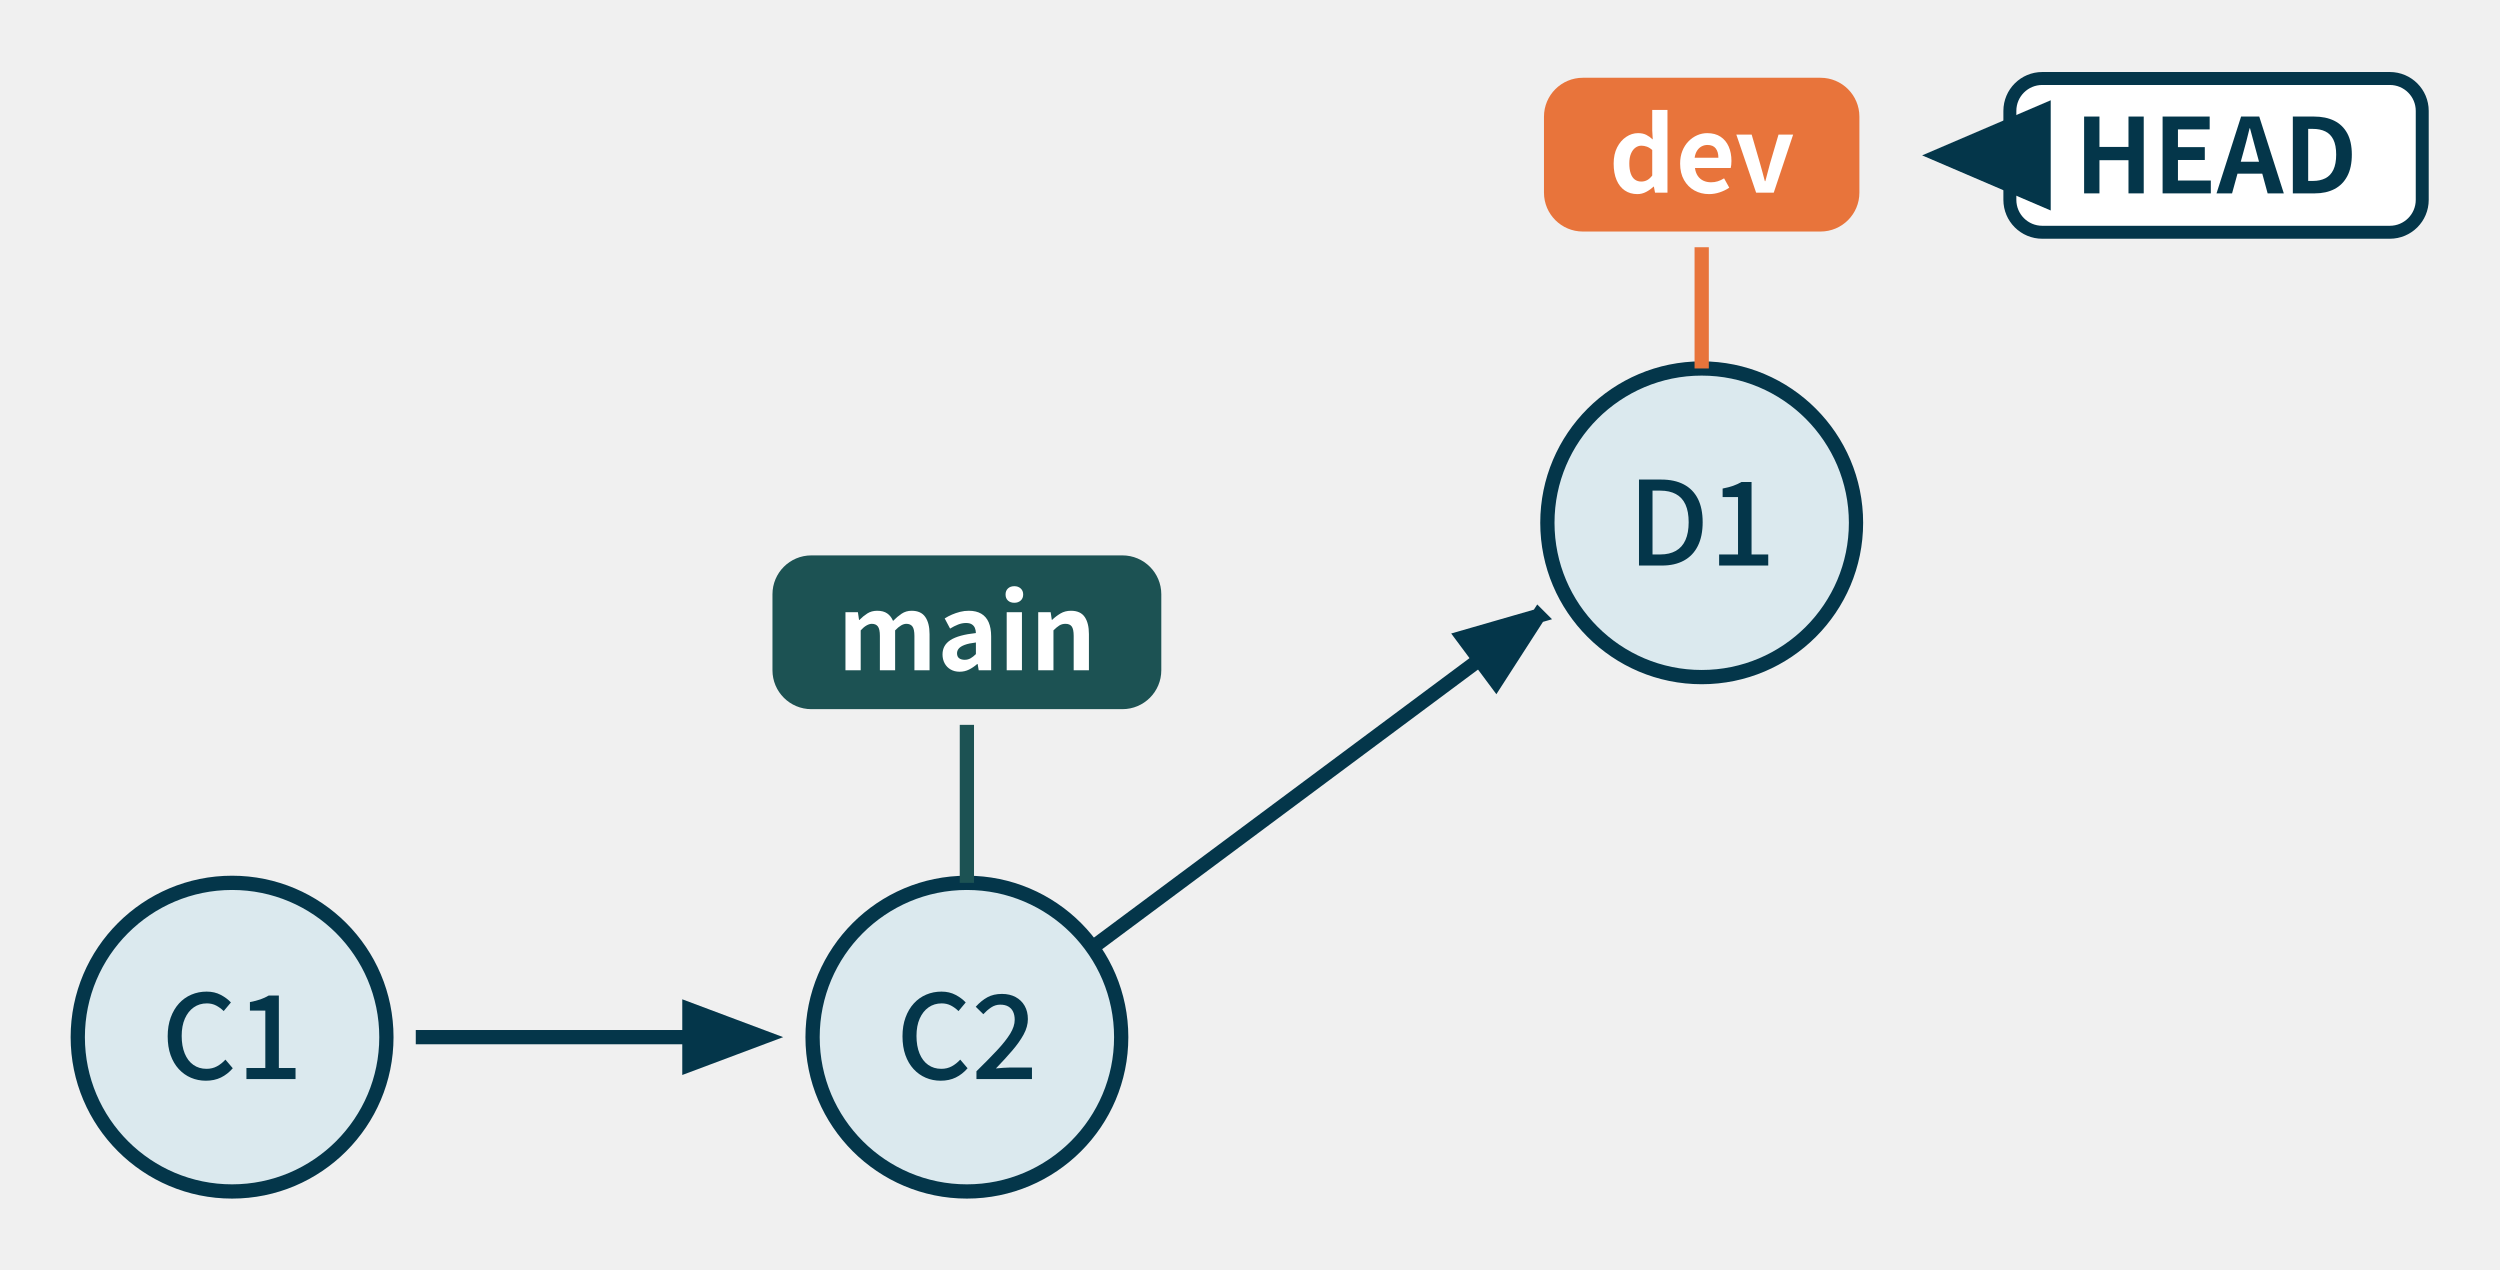
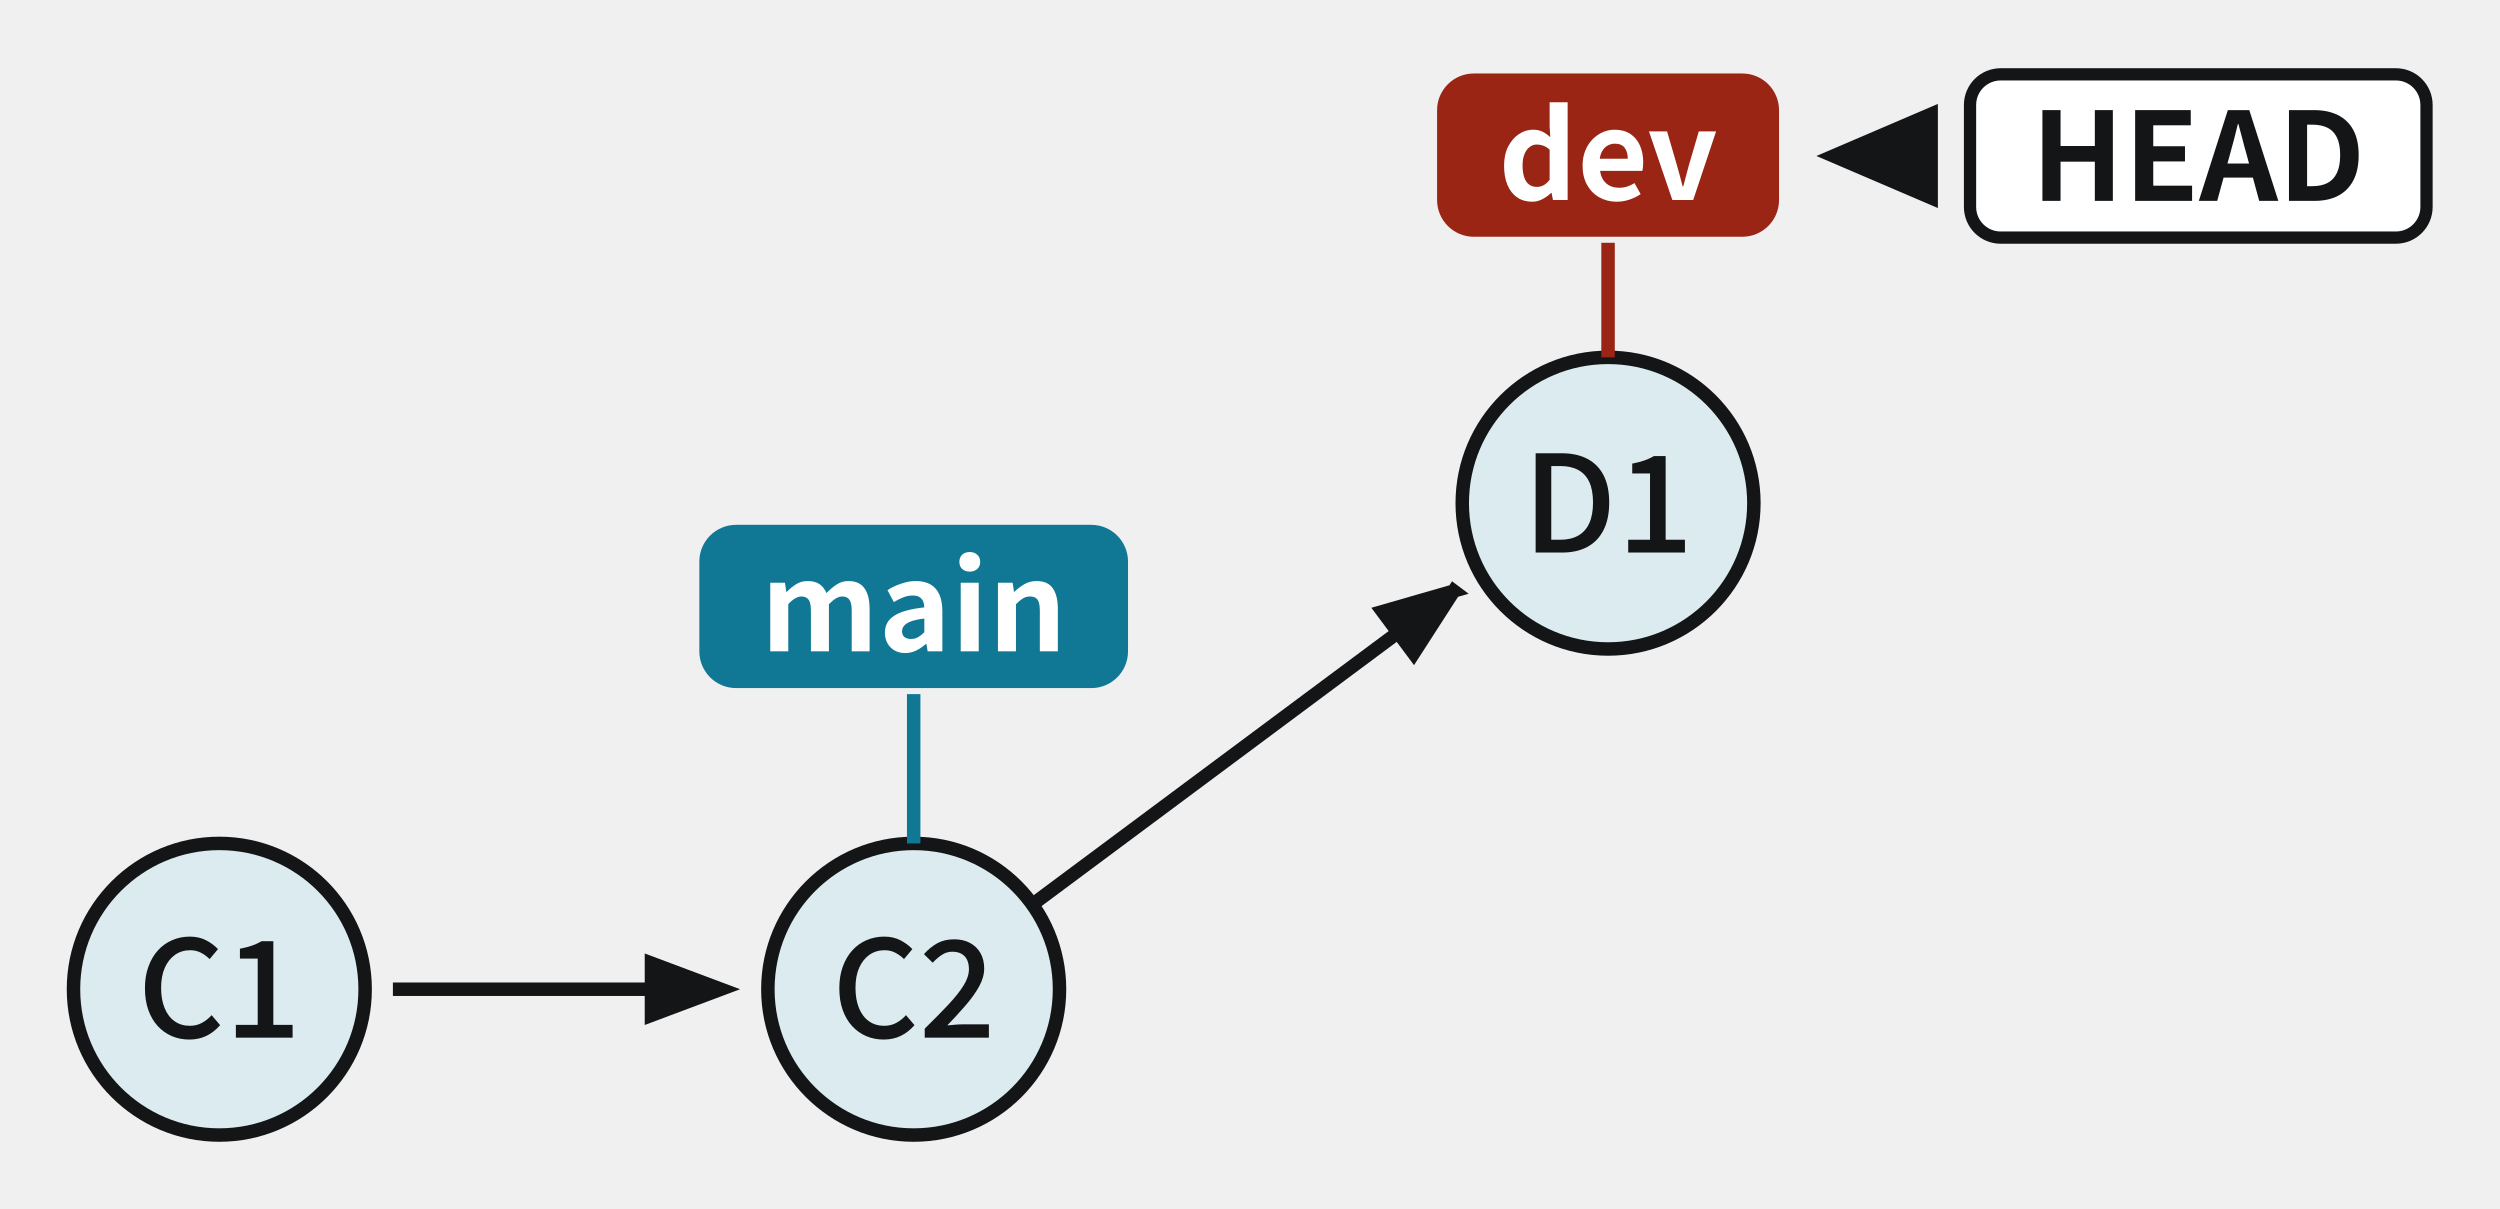
- <svg xmlns="http://www.w3.org/2000/svg" xmlns:xlink="http://www.w3.org/1999/xlink" class="typst-doc" viewBox="0 0 192.884 97.925" width="192.884pt" height="97.925pt">
-   <g>
-     <g class="typst-group" transform="matrix(1 0 0 1 6 6)">
-       <g>
-         <path class="typst-shape" fill="#dbe9ee" fill-rule="nonzero" stroke="#04364a" stroke-width="1.1" stroke-linecap="butt" stroke-linejoin="miter" stroke-miterlimit="4" transform="matrix(1 0 0 1 0 62.11398)" d="M 0 0m 11.906 0 c -6.569 0 -11.906 5.336 -11.906 11.906 c 0 6.569 5.336 11.906 11.906 11.906 c 6.569 0 11.906 -5.336 11.906 -11.906 c 0 -6.569 -5.336 -11.906 -11.906 -11.906 Z " />
-         <path class="typst-shape" fill="none" transform="matrix(1 0 0 1 6.433512 70.658)" d="M 0 0h 10.944 v 6.723 h -10.944 v -6.723 Z " />
-         <g class="typst-group">
-           <g>
-             <g class="typst-group" transform="matrix(1 0 0 1 6.433512 70.658)">
-               <g>
-                 <g class="typst-text" transform="matrix(1 0 0 -1 0 6.597)">
-                   <use xlink:href="#g604D6003E369CA92F12ADFF704854076" x="0" y="0" fill="#04364a" fill-rule="nonzero" />
-                   <use xlink:href="#g4A28E0AEE84DD9712ADB9F3431E7B1EF" x="5.814" y="0" fill="#04364a" fill-rule="nonzero" />
-                 </g>
-               </g>
-             </g>
-           </g>
-         </g>
-         <path class="typst-shape" fill="#dbe9ee" fill-rule="nonzero" stroke="#04364a" stroke-width="1.1" stroke-linecap="butt" stroke-linejoin="miter" stroke-miterlimit="4" transform="matrix(1 0 0 1 56.69291 62.11398)" d="M 0 0m 11.906 0 c -6.569 0 -11.906 5.336 -11.906 11.906 c 0 6.569 5.336 11.906 11.906 11.906 c 6.569 0 11.906 -5.336 11.906 -11.906 c 0 -6.569 -5.336 -11.906 -11.906 -11.906 Z " />
-         <path class="typst-shape" fill="none" transform="matrix(1 0 0 1 63.12643 70.658)" d="M 0 0h 10.944 v 6.723 h -10.944 v -6.723 Z " />
-         <g class="typst-group">
-           <g>
-             <g class="typst-group" transform="matrix(1 0 0 1 63.12643 70.658)">
-               <g>
-                 <g class="typst-text" transform="matrix(1 0 0 -1 0 6.597)">
-                   <use xlink:href="#g604D6003E369CA92F12ADFF704854076" x="0" y="0" fill="#04364a" fill-rule="nonzero" />
-                   <use xlink:href="#gD3EDD8321B77A2FBEAB445976C93070E" x="5.814" y="0" fill="#04364a" fill-rule="nonzero" />
-                 </g>
-               </g>
-             </g>
-           </g>
-         </g>
-         <path class="typst-shape" fill="#dbe9ee" fill-rule="nonzero" stroke="#04364a" stroke-width="1.1" stroke-linecap="butt" stroke-linejoin="miter" stroke-miterlimit="4" transform="matrix(1 0 0 1 113.3858 22.42894)" d="M 0 0m 11.906 0 c -6.569 0 -11.906 5.336 -11.906 11.906 c 0 6.569 5.336 11.906 11.906 11.906 c 6.569 0 11.906 -5.336 11.906 -11.906 c 0 -6.569 -5.336 -11.906 -11.906 -11.906 Z " />
-         <path class="typst-shape" fill="none" transform="matrix(1 0 0 1 119.5808 31.03596)" d="M 0 0h 11.421 v 6.597 h -11.421 v -6.597 Z " />
-         <g class="typst-group">
-           <g>
-             <g class="typst-group" transform="matrix(1 0 0 1 119.5808 31.03596)">
-               <g>
-                 <g class="typst-text" transform="matrix(1 0 0 -1 0 6.597)">
-                   <use xlink:href="#g2D97BD85C46EA5090BA0E27C74D38442" x="0" y="0" fill="#04364a" fill-rule="nonzero" />
-                   <use xlink:href="#g4A28E0AEE84DD9712ADB9F3431E7B1EF" x="6.291" y="0" fill="#04364a" fill-rule="nonzero" />
-                 </g>
-               </g>
-             </g>
-           </g>
-         </g>
-         <path class="typst-shape" fill="none" stroke="#04364a" stroke-width="1.1" stroke-linecap="butt" stroke-linejoin="miter" stroke-miterlimit="4" transform="matrix(1 0 0 1 26.07874 74.0195)" d="M 0 0h 21.111 " />
-         <path class="typst-shape" fill="#04364a" fill-rule="nonzero" stroke="#04364a" stroke-width="1.1" stroke-linecap="butt" stroke-linejoin="miter" stroke-miterlimit="4" transform="matrix(1 0 0 1 47.1895 71.89351)" d="M 0 0m 5.669 2.126 l -5.669 2.126 v -4.252 l 5.669 2.126 Z " />
-         <path class="typst-shape" fill="none" stroke="#04364a" stroke-width="1.1" stroke-linecap="butt" stroke-linejoin="miter" stroke-miterlimit="4" transform="matrix(1 0 0 1 78.51969 44.88977)" d="M 0 0m 0 22.043 l 29.628 -22.043 " />
-         <path class="typst-shape" fill="#04364a" fill-rule="nonzero" stroke="#04364a" stroke-width="1.1" stroke-linecap="butt" stroke-linejoin="miter" stroke-miterlimit="4" transform="matrix(1 0 0 1 106.8785 41.50568)" d="M 0 0m 5.818 0 l -3.279 5.09 l -2.538 -3.411 l 5.818 -1.678 Z " />
-         <path class="typst-shape" fill="none" stroke="#1c5253" stroke-width="1.1" stroke-linecap="butt" stroke-linejoin="miter" stroke-miterlimit="4" transform="matrix(1 0 0 1 68.59843 49.92501)" d="M 0 0m 0 12.189 v -12.189 " />
-         <path class="typst-shape" fill="none" transform="matrix(1 0 0 1 53.59843 36.85039)" d="M 0 0h 30 v 11.976 h -30 v -11.976 Z " />
-         <g class="typst-group">
-           <g>
-             <g class="typst-group" transform="matrix(1 0 0 1 53.59843 36.85039)">
-               <g>
-                 <g class="typst-group">
-                   <g>
-                     <path class="typst-shape" fill="#1c5253" fill-rule="nonzero" d="M 0 0m 0 3 c 0 -1.657 1.343 -3 3 -3 h 24 c 1.657 0 3 1.343 3 3 v 5.864 c 0 1.657 -1.343 3 -3 3 h -24 c -1.657 0 -3 -1.343 -3 -3 Z " />
-                     <g class="typst-text" transform="matrix(1 0 0 -1 5 8.864)">
-                       <use xlink:href="#g7262D785EEC1E4E65635E43A24BCDA6C" x="0" y="0" fill="#ffffff" fill-rule="nonzero" />
-                       <use xlink:href="#g7B7C922EBE2B03DDAA9FED30513B4C3C" x="7.712" y="0" fill="#ffffff" fill-rule="nonzero" />
-                       <use xlink:href="#gA2D7119786468C0042BED0BD0323253B" x="12.44" y="0" fill="#ffffff" fill-rule="nonzero" />
-                       <use xlink:href="#gCAA54E0B72EB81F41EF5B4F120242602" x="14.872" y="0" fill="#ffffff" fill-rule="nonzero" />
-                     </g>
-                   </g>
-                 </g>
-               </g>
-             </g>
-           </g>
-         </g>
-         <path class="typst-shape" fill="none" stroke="#e8743b" stroke-width="1.1" stroke-linecap="butt" stroke-linejoin="miter" stroke-miterlimit="4" transform="matrix(1 0 0 1 125.2913 13.07461)" d="M 0 0m 0 9.354 v -9.354 " />
-         <path class="typst-shape" fill="none" transform="matrix(1 0 0 1 113.1233 0)" d="M 0 0h 24.336 v 11.976 h -24.336 v -11.976 Z " />
-         <g class="typst-group">
-           <g>
-             <g class="typst-group" transform="matrix(1 0 0 1 113.1233 -0.00000004724409)">
-               <g>
-                 <g class="typst-group">
-                   <g>
-                     <path class="typst-shape" fill="#e8743b" fill-rule="nonzero" d="M 0 0m 0 3 c 0 -1.657 1.343 -3 3 -3 h 18.336 c 1.657 0 3 1.343 3 3 v 5.864 c 0 1.657 -1.343 3 -3 3 h -18.336 c -1.657 0 -3 -1.343 -3 -3 Z " />
-                     <g class="typst-text" transform="matrix(1 0 0 -1 5 8.864)">
-                       <use xlink:href="#g85EEA765873F1C07D5A877F211CD60B6" x="0" y="0" fill="#ffffff" fill-rule="nonzero" />
-                       <use xlink:href="#gD6125173F6F2C868A6E25DA8BB8468A7" x="5.152" y="0" fill="#ffffff" fill-rule="nonzero" />
-                       <use xlink:href="#g2AAB97B441D602700E2BC9B3DA3DA996" x="9.728" y="0" fill="#ffffff" fill-rule="nonzero" />
-                     </g>
-                   </g>
-                 </g>
-               </g>
-             </g>
-           </g>
-         </g>
-         <path class="typst-shape" fill="none" transform="matrix(1 0 0 1 149.0684 0.056)" d="M 0 0h 31.816 v 11.864 h -31.816 v -11.864 Z " />
-         <g class="typst-group">
-           <g>
-             <g class="typst-group" transform="matrix(1 0 0 1 149.0684 0.05599994)">
-               <g>
-                 <g class="typst-group">
-                   <g>
-                     <path class="typst-shape" fill="#ffffff" fill-rule="nonzero" d="M 0 0m 0 2.5 c 0 -1.381 1.119 -2.5 2.5 -2.5 h 26.816 c 1.381 0 2.5 1.119 2.5 2.5 v 6.864 c 0 1.381 -1.119 2.5 -2.5 2.5 h -26.816 c -1.381 0 -2.5 -1.119 -2.5 -2.5 Z " />
-                     <path class="typst-shape" fill="none" stroke="#04364a" stroke-width="1" stroke-linecap="butt" stroke-linejoin="miter" stroke-miterlimit="4" d="M 0 0m 2.5 0 h 26.816 c 1.381 0 2.5 1.119 2.5 2.5 v 6.864 c 0 1.381 -1.119 2.5 -2.5 2.5 h -26.816 c -1.381 0 -2.5 -1.119 -2.5 -2.5 v -6.864 c 0 -1.381 1.119 -2.5 2.5 -2.5 " />
-                     <g class="typst-text" transform="matrix(1 0 0 -1 5 8.864)">
-                       <use xlink:href="#g8CF433C4598F73097B92B469DB1977DC" x="0" y="0" fill="#04364a" fill-rule="nonzero" />
-                       <use xlink:href="#gF4FBB87969368614D22E881DA633CC31" x="6.056" y="0" fill="#04364a" fill-rule="nonzero" />
-                       <use xlink:href="#g834521734781154929084817AB40168C" x="10.976" y="0" fill="#04364a" fill-rule="nonzero" />
-                       <use xlink:href="#gF0256CB50558F98CCAF78702B7A0E658" x="16.104" y="0" fill="#04364a" fill-rule="nonzero" />
-                     </g>
-                   </g>
-                 </g>
-               </g>
-             </g>
-           </g>
-         </g>
-         <path class="typst-shape" fill="#04364a" fill-rule="nonzero" transform="matrix(1 0 0 1 142.2992 1.736031)" d="M 0 0m 9.921 0 v 8.504 l -9.921 -4.252 l 9.921 -4.252 Z " />
+ <svg xmlns="http://www.w3.org/2000/svg" xmlns:xlink="http://www.w3.org/1999/xlink" viewBox="0 0 204.115 98.672" width="204.115pt" height="98.672pt">
+   <g transform="translate(6 6)">
+     <path fill="#dbebef" fill-rule="nonzero" stroke="#131516" stroke-width="1.1" stroke-linecap="butt" stroke-linejoin="miter" stroke-miterlimit="4" transform="translate(0 62.86098)" d="M 0 0m 11.906 0c -6.569 0 -11.906 5.336 -11.906 11.906c 0 6.569 5.336 11.906 11.906 11.906c 6.569 0 11.906 -5.336 11.906 -11.906c 0 -6.569 -5.336 -11.906 -11.906 -11.906Z " />
+     <path fill="none" transform="translate(5.217512 70.658)" d="M 0 0h 13.376v 8.217h -13.376v -8.217Z " />
+     <g transform="translate(5.217512 70.658)">
+       <g transform="matrix(1 0 0 -1 0 8.063)">
+         <use xlink:href="#g4B0215E6EE871C7411DF42081F9B9A5D" x="0" y="0" fill="#131516" fill-rule="nonzero" />
+         <use xlink:href="#g587944CC86E6756160A12EE9A3EFA76C" x="7.106" y="0" fill="#131516" fill-rule="nonzero" />
      </g>
    </g>
+     <path fill="#dbebef" fill-rule="nonzero" stroke="#131516" stroke-width="1.1" stroke-linecap="butt" stroke-linejoin="miter" stroke-miterlimit="4" transform="translate(56.69291 62.86098)" d="M 0 0m 11.906 0c -6.569 0 -11.906 5.336 -11.906 11.906c 0 6.569 5.336 11.906 11.906 11.906c 6.569 0 11.906 -5.336 11.906 -11.906c 0 -6.569 -5.336 -11.906 -11.906 -11.906Z " />
+     <path fill="none" transform="translate(61.91043 70.658)" d="M 0 0h 13.376v 8.217h -13.376v -8.217Z " />
+     <g transform="translate(61.91043 70.658)">
+       <g transform="matrix(1 0 0 -1 0 8.063)">
+         <use xlink:href="#g4B0215E6EE871C7411DF42081F9B9A5D" x="0" y="0" fill="#131516" fill-rule="nonzero" />
+         <use xlink:href="#g90551CEF906CFAE9CA14E93F6AA17084" x="7.106" y="0" fill="#131516" fill-rule="nonzero" />
+       </g>
+     </g>
+     <path fill="#dbebef" fill-rule="nonzero" stroke="#131516" stroke-width="1.1" stroke-linecap="butt" stroke-linejoin="miter" stroke-miterlimit="4" transform="translate(113.3858 23.17594)" d="M 0 0m 11.906 0c -6.569 0 -11.906 5.336 -11.906 11.906c 0 6.569 5.336 11.906 11.906 11.906c 6.569 0 11.906 -5.336 11.906 -11.906c 0 -6.569 -5.336 -11.906 -11.906 -11.906Z " />
+     <path fill="none" transform="translate(118.3118 31.04996)" d="M 0 0h 13.959v 8.063h -13.959v -8.063Z " />
+     <g transform="translate(118.3118 31.04996)">
+       <g transform="matrix(1 0 0 -1 0 8.063)">
+         <use xlink:href="#g13421E01885E2F733D90E6077EA05489" x="0" y="0" fill="#131516" fill-rule="nonzero" />
+         <use xlink:href="#g587944CC86E6756160A12EE9A3EFA76C" x="7.689" y="0" fill="#131516" fill-rule="nonzero" />
+       </g>
+     </g>
+     <path fill="none" stroke="#131516" stroke-width="1.1" stroke-linecap="butt" stroke-linejoin="miter" stroke-miterlimit="4" transform="translate(26.07874 74.7665)" d="M 0 0h 21.111" />
+     <path fill="#131516" fill-rule="nonzero" stroke="#131516" stroke-width="1.1" stroke-linecap="butt" stroke-linejoin="miter" stroke-miterlimit="4" transform="translate(47.1895 72.64051)" d="M 0 0m 5.669 2.126l -5.669 2.126v -4.252l 5.669 2.126Z " />
+     <path fill="none" stroke="#131516" stroke-width="1.1" stroke-linecap="butt" stroke-linejoin="miter" stroke-miterlimit="4" transform="translate(78.51969 45.63677)" d="M 0 0m 0 22.043l 29.628 -22.043" />
+     <path fill="#131516" fill-rule="nonzero" stroke="#131516" stroke-width="1.1" stroke-linecap="butt" stroke-linejoin="miter" stroke-miterlimit="4" transform="translate(106.8785 42.25268)" d="M 0 0m 5.818 0l -3.279 5.09l -2.538 -3.411l 5.818 -1.678Z " />
+     <path fill="none" stroke="#107895" stroke-width="1.1" stroke-linecap="butt" stroke-linejoin="miter" stroke-miterlimit="4" transform="translate(68.59843 50.67201)" d="M 0 0m 0 12.189v -12.189" />
+     <path fill="none" transform="translate(51.09843 36.85039)" d="M 0 0h 35v 13.47h -35v -13.47Z " />
+     <g transform="translate(51.09843 36.85039)">
+       <g>
+         <path fill="#107895" fill-rule="nonzero" d="M 0 0m 0 3c 0 -1.657 1.343 -3 3 -3h 29c 1.657 0 3 1.343 3 3v 7.33c 0 1.657 -1.343 3 -3 3h -29c -1.657 0 -3 -1.343 -3 -3Z " />
+         <g transform="matrix(1 0 0 -1 5 10.33)">
+           <use xlink:href="#g48B74B0D800C15FFCEAA5EDEFC756224" x="0" y="0" fill="#ffffff" fill-rule="nonzero" />
+           <use xlink:href="#gFC34E51138F092D0C3DDBE13766F7630" x="9.64" y="0" fill="#ffffff" fill-rule="nonzero" />
+           <use xlink:href="#gEA4EED31FD10E04983F9A9B0B4F10349" x="15.55" y="0" fill="#ffffff" fill-rule="nonzero" />
+           <use xlink:href="#gB00D30DCFB2EA4541DB838C2C988A4F0" x="18.59" y="0" fill="#ffffff" fill-rule="nonzero" />
+         </g>
+       </g>
+     </g>
+     <path fill="none" stroke="#9a2515" stroke-width="1.1" stroke-linecap="butt" stroke-linejoin="miter" stroke-miterlimit="4" transform="translate(125.2913 13.82161)" d="M 0 0m 0 9.354v -9.354" />
+     <path fill="none" transform="translate(111.3313)" d="M 0 0h 27.92v 13.47h -27.92v -13.47Z " />
+     <g transform="translate(111.3313 -4.7e-8)">
+       <g>
+         <path fill="#9a2515" fill-rule="nonzero" d="M 0 0m 0 3c 0 -1.657 1.343 -3 3 -3h 21.92c 1.657 0 3 1.343 3 3v 7.33c 0 1.657 -1.343 3 -3 3h -21.92c -1.657 0 -3 -1.343 -3 -3Z " />
+         <g transform="matrix(1 0 0 -1 5 10.33)">
+           <use xlink:href="#gEBED90F970FA75D407A6A36FEB60C185" x="0" y="0" fill="#ffffff" fill-rule="nonzero" />
+           <use xlink:href="#gD273F65F53730BF468B4FF3A302B4575" x="6.44" y="0" fill="#ffffff" fill-rule="nonzero" />
+           <use xlink:href="#g76CB1B14819823C805E391183A46D470" x="12.16" y="0" fill="#ffffff" fill-rule="nonzero" />
+         </g>
+       </g>
+     </g>
+     <path fill="none" transform="translate(154.8453 0.07)" d="M 0 0h 37.27v 13.33h -37.27v -13.33Z " />
+     <g transform="translate(154.8453 0.06999997)">
+       <g>
+         <path fill="#ffffff" fill-rule="nonzero" d="M 0 0m 0 2.5c 0 -1.381 1.119 -2.5 2.5 -2.5h 32.27c 1.381 0 2.5 1.119 2.5 2.5v 8.33c 0 1.381 -1.119 2.5 -2.5 2.5h -32.27c -1.381 0 -2.5 -1.119 -2.5 -2.5Z " />
+         <path fill="none" stroke="#131516" stroke-width="1" stroke-linecap="butt" stroke-linejoin="miter" stroke-miterlimit="4" d="M 0 0m 2.5 0h 32.27c 1.381 0 2.5 1.119 2.5 2.5v 8.33c 0 1.381 -1.119 2.5 -2.5 2.5h -32.27c -1.381 0 -2.5 -1.119 -2.5 -2.5v -8.33c 0 -1.381 1.119 -2.5 2.5 -2.5" />
+         <g transform="matrix(1 0 0 -1 5 10.33)">
+           <use xlink:href="#gC23A492C0BC781F6084290300CE4417B" x="0" y="0" fill="#131516" fill-rule="nonzero" />
+           <use xlink:href="#g1FEE62F66CF5CB1ABA20DD13BA79FEC" x="7.57" y="0" fill="#131516" fill-rule="nonzero" />
+           <use xlink:href="#g5FB5D361DEEF90AA7E0A71C699733922" x="13.72" y="0" fill="#131516" fill-rule="nonzero" />
+           <use xlink:href="#g48D873A395A3007E65026A49EE62E6CE" x="20.13" y="0" fill="#131516" fill-rule="nonzero" />
+         </g>
+       </g>
+     </g>
+     <path fill="#131516" fill-rule="nonzero" transform="translate(142.2992 2.483031)" d="M 0 0m 9.921 0v 8.504l -9.921 -4.252l 9.921 -4.252Z " />
  </g>
-   <defs id="glyph">
-     <symbol id="g604D6003E369CA92F12ADFF704854076" overflow="visible">
-       <path d="M 0 0m 3.456 -0.126 q -0.621 0 -1.156 0.229 q -0.536 0.229 -0.941 0.67 q -0.405 0.441 -0.63 1.075 q -0.225 0.634 -0.225 1.454 q 0 0.81 0.234 1.449 q 0.234 0.639 0.639 1.084 q 0.405 0.445 0.954 0.68 q 0.549 0.234 1.179 0.234 q 0.612 0 1.089 -0.252 q 0.477 -0.252 0.783 -0.585 l -0.558 -0.666 q -0.261 0.261 -0.581 0.428 q -0.319 0.166 -0.715 0.166 q -0.576 0 -1.012 -0.306 q -0.436 -0.306 -0.684 -0.864 q -0.248 -0.558 -0.248 -1.341 q 0 -0.783 0.234 -1.355 q 0.234 -0.571 0.666 -0.877 q 0.432 -0.306 1.017 -0.306 q 0.45 0 0.806 0.194 q 0.355 0.193 0.652 0.517 l 0.567 -0.666 q -0.405 -0.468 -0.913 -0.715 q -0.509 -0.247 -1.156 -0.247 Z " />
+   <defs>
+     <symbol id="g4B0215E6EE871C7411DF42081F9B9A5D" overflow="visible">
+       <path d="M 0 0m 4.224 -0.154q -0.759 0 -1.413 0.281q -0.654 0.281 -1.149 0.82q -0.495 0.539 -0.77 1.315q -0.275 0.775 -0.275 1.776q 0 0.99 0.286 1.771q 0.286 0.781 0.781 1.325q 0.495 0.544 1.166 0.831q 0.671 0.286 1.441 0.286q 0.748 0 1.331 -0.308q 0.583 -0.308 0.957 -0.715l -0.682 -0.814q -0.319 0.319 -0.71 0.522q -0.391 0.203 -0.875 0.203q -0.704 0 -1.238 -0.374q -0.533 -0.374 -0.836 -1.056q -0.302 -0.682 -0.302 -1.639q 0 -0.957 0.286 -1.655q 0.286 -0.699 0.814 -1.073q 0.528 -0.374 1.243 -0.374q 0.55 0 0.985 0.236q 0.434 0.236 0.797 0.632l 0.693 -0.814q -0.495 -0.572 -1.117 -0.875q -0.622 -0.302 -1.413 -0.302Z " />
    </symbol>
-     <symbol id="g4A28E0AEE84DD9712ADB9F3431E7B1EF" overflow="visible">
-       <path d="M 0 0m 0.765 0 v 0.855 h 1.458 v 4.428 h -1.188 v 0.657 q 0.468 0.09 0.815 0.212 q 0.346 0.122 0.634 0.293 h 0.783 v -5.589 h 1.287 v -0.855 h -3.789 Z " />
+     <symbol id="g587944CC86E6756160A12EE9A3EFA76C" overflow="visible">
+       <path d="M 0 0m 0.935 0v 1.045h 1.782v 5.412h -1.452v 0.803q 0.572 0.11 0.996 0.259q 0.423 0.148 0.775 0.357h 0.957v -6.831h 1.573v -1.045h -4.631Z " />
    </symbol>
-     <symbol id="gD3EDD8321B77A2FBEAB445976C93070E" overflow="visible">
-       <path d="M 0 0m 0.396 0 v 0.603 q 0.927 0.909 1.589 1.615 q 0.661 0.707 1.012 1.278 q 0.351 0.572 0.351 1.076 q 0 0.36 -0.122 0.621 q -0.122 0.261 -0.369 0.405 q -0.247 0.144 -0.625 0.144 q -0.387 0 -0.711 -0.22 q -0.324 -0.22 -0.594 -0.517 l -0.585 0.576 q 0.423 0.468 0.895 0.729 q 0.472 0.261 1.129 0.261 q 0.603 0 1.053 -0.243 q 0.45 -0.243 0.698 -0.68 q 0.247 -0.436 0.247 -1.021 q 0 -0.585 -0.328 -1.188 q -0.329 -0.603 -0.887 -1.251 q -0.558 -0.648 -1.251 -1.368 q 0.261 0.027 0.553 0.049 q 0.293 0.023 0.536 0.023 h 1.692 v -0.891 h -4.284 Z " />
+     <symbol id="g90551CEF906CFAE9CA14E93F6AA17084" overflow="visible">
+       <path d="M 0 0m 0.484 0v 0.737q 1.133 1.111 1.942 1.974q 0.808 0.864 1.238 1.562q 0.429 0.699 0.429 1.315q 0 0.44 -0.148 0.759q -0.148 0.319 -0.451 0.495q -0.302 0.176 -0.764 0.176q -0.473 0 -0.869 -0.27q -0.396 -0.27 -0.726 -0.632l -0.715 0.704q 0.517 0.572 1.095 0.891q 0.578 0.319 1.381 0.319q 0.737 0 1.287 -0.297q 0.55 -0.297 0.853 -0.831q 0.302 -0.533 0.302 -1.248q 0 -0.715 -0.402 -1.452q -0.402 -0.737 -1.083 -1.529q -0.682 -0.792 -1.529 -1.672q 0.319 0.033 0.676 0.06q 0.357 0.028 0.654 0.028h 2.068v -1.089h -5.236Z " />
    </symbol>
-     <symbol id="g2D97BD85C46EA5090BA0E27C74D38442" overflow="visible">
-       <path d="M 0 0m 0.873 0 v 6.633 h 1.719 q 1.026 0 1.737 -0.374 q 0.711 -0.373 1.084 -1.103 q 0.373 -0.729 0.373 -1.818 q 0 -1.08 -0.373 -1.827 q -0.373 -0.747 -1.075 -1.129 q -0.702 -0.383 -1.692 -0.383 h -1.773 Z m 1.044 0.855 h 0.603 q 0.711 0 1.201 0.279 q 0.49 0.279 0.738 0.833 q 0.247 0.554 0.247 1.372 q 0 0.828 -0.247 1.368 q -0.247 0.54 -0.738 0.806 q -0.49 0.266 -1.201 0.266 h -0.603 v -4.923 Z " />
+     <symbol id="g13421E01885E2F733D90E6077EA05489" overflow="visible">
+       <path d="M 0 0m 1.067 0v 8.107h 2.101q 1.254 0 2.123 -0.457q 0.869 -0.457 1.325 -1.347q 0.457 -0.891 0.457 -2.222q 0 -1.32 -0.457 -2.233q -0.457 -0.913 -1.315 -1.381q -0.858 -0.468 -2.068 -0.468h -2.167Z m 1.276 1.045h 0.737q 0.869 0 1.468 0.341q 0.6 0.341 0.902 1.018q 0.302 0.676 0.302 1.677q 0 1.012 -0.302 1.672q -0.302 0.66 -0.902 0.985q -0.6 0.325 -1.468 0.325h -0.737v -6.017Z " />
    </symbol>
-     <symbol id="g7262D785EEC1E4E65635E43A24BCDA6C" overflow="visible">
-       <path d="M 0 0m 0.632 0 v 4.48 h 0.96 l 0.088 -0.6 h 0.024 q 0.28 0.288 0.608 0.5 q 0.328 0.212 0.768 0.212 q 0.48 0 0.772 -0.204 q 0.292 -0.204 0.452 -0.58 q 0.32 0.328 0.66 0.556 q 0.34 0.228 0.772 0.228 q 0.72 0 1.052 -0.476 q 0.332 -0.476 0.332 -1.324 v -2.792 h -1.168 v 2.648 q 0 0.52 -0.152 0.728 q -0.152 0.208 -0.472 0.208 q -0.192 0 -0.404 -0.124 q -0.212 -0.124 -0.46 -0.38 v -3.08 h -1.176 v 2.648 q 0 0.52 -0.152 0.728 q -0.152 0.208 -0.472 0.208 q -0.184 0 -0.404 -0.124 q -0.22 -0.124 -0.452 -0.38 v -3.08 h -1.176 Z " />
+     <symbol id="g48B74B0D800C15FFCEAA5EDEFC756224" overflow="visible">
+       <path d="M 0 0m 0.79 0v 5.6h 1.2l 0.11 -0.75h 0.03q 0.35 0.36 0.76 0.625q 0.41 0.265 0.96 0.265q 0.6 0 0.965 -0.255q 0.365 -0.255 0.565 -0.725q 0.4 0.41 0.825 0.695q 0.425 0.285 0.965 0.285q 0.9 0 1.315 -0.595q 0.415 -0.595 0.415 -1.655v -3.49h -1.46v 3.31q 0 0.65 -0.19 0.91q -0.19 0.26 -0.59 0.26q -0.24 0 -0.505 -0.155q -0.265 -0.155 -0.575 -0.475v -3.85h -1.47v 3.31q 0 0.65 -0.19 0.91q -0.19 0.26 -0.59 0.26q -0.23 0 -0.505 -0.155q -0.275 -0.155 -0.565 -0.475v -3.85h -1.47Z " />
    </symbol>
-     <symbol id="g7B7C922EBE2B03DDAA9FED30513B4C3C" overflow="visible">
-       <path d="M 0 0m 1.728 -0.112 q -0.392 0 -0.692 0.172 q -0.3 0.172 -0.464 0.476 q -0.164 0.304 -0.164 0.688 q 0 0.712 0.616 1.108 q 0.616 0.396 1.96 0.54 q -0.008 0.224 -0.08 0.396 q -0.072 0.172 -0.236 0.276 q -0.164 0.104 -0.444 0.104 q -0.312 0 -0.616 -0.12 q -0.304 -0.12 -0.616 -0.312 l -0.416 0.784 q 0.264 0.168 0.56 0.296 q 0.296 0.128 0.624 0.212 q 0.328 0.084 0.68 0.084 q 0.568 0 0.952 -0.224 q 0.384 -0.224 0.576 -0.664 q 0.192 -0.44 0.192 -1.088 v -2.616 h -0.96 l -0.08 0.48 h -0.04 q -0.288 -0.256 -0.624 -0.424 q -0.336 -0.168 -0.728 -0.168 Z m 0.392 0.92 q 0.248 0 0.452 0.116 q 0.204 0.116 0.412 0.324 v 0.896 q -0.544 -0.064 -0.864 -0.184 q -0.32 -0.12 -0.456 -0.284 q -0.136 -0.164 -0.136 -0.364 q 0 -0.264 0.164 -0.384 q 0.164 -0.12 0.428 -0.12 Z " />
+     <symbol id="gFC34E51138F092D0C3DDBE13766F7630" overflow="visible">
+       <path d="M 0 0m 2.16 -0.14q -0.49 0 -0.865 0.215q -0.375 0.215 -0.58 0.595q -0.205 0.38 -0.205 0.86q 0 0.89 0.77 1.385q 0.77 0.495 2.45 0.675q -0.01 0.28 -0.1 0.495q -0.09 0.215 -0.295 0.345q -0.205 0.13 -0.555 0.13q -0.39 0 -0.77 -0.15q -0.38 -0.15 -0.77 -0.39l -0.52 0.98q 0.33 0.21 0.7 0.37q 0.37 0.16 0.78 0.265q 0.41 0.105 0.85 0.105q 0.71 0 1.19 -0.28q 0.48 -0.28 0.72 -0.83q 0.24 -0.55 0.24 -1.36v -3.27h -1.2l -0.1 0.6h -0.05q -0.36 -0.32 -0.78 -0.53q -0.42 -0.21 -0.91 -0.21Z m 0.49 1.15q 0.31 0 0.565 0.145q 0.255 0.145 0.515 0.405v 1.12q -0.68 -0.08 -1.08 -0.23q -0.4 -0.15 -0.57 -0.355q -0.17 -0.205 -0.17 -0.455q 0 -0.33 0.205 -0.48q 0.205 -0.15 0.535 -0.15Z " />
    </symbol>
-     <symbol id="gA2D7119786468C0042BED0BD0323253B" overflow="visible">
-       <path d="M 0 0m 0.632 0 v 4.48 h 1.176 v -4.48 h -1.176 Z m 0.592 5.208 q -0.312 0 -0.496 0.172 q -0.184 0.172 -0.184 0.468 q 0 0.288 0.184 0.464 q 0.184 0.176 0.496 0.176 q 0.296 0 0.488 -0.176 q 0.192 -0.176 0.192 -0.464 q 0 -0.296 -0.192 -0.468 q -0.192 -0.172 -0.488 -0.172 Z " />
+     <symbol id="gEA4EED31FD10E04983F9A9B0B4F10349" overflow="visible">
+       <path d="M 0 0m 0.79 0v 5.6h 1.47v -5.6h -1.47Z m 0.74 6.51q -0.39 0 -0.62 0.215q -0.23 0.215 -0.23 0.585q 0 0.36 0.23 0.58q 0.23 0.22 0.62 0.22q 0.37 0 0.61 -0.22q 0.24 -0.22 0.24 -0.58q 0 -0.37 -0.24 -0.585q -0.24 -0.215 -0.61 -0.215Z " />
    </symbol>
-     <symbol id="gCAA54E0B72EB81F41EF5B4F120242602" overflow="visible">
-       <path d="M 0 0m 0.632 0 v 4.48 h 0.96 l 0.088 -0.592 h 0.024 q 0.296 0.288 0.648 0.496 q 0.352 0.208 0.808 0.208 q 0.728 0 1.056 -0.476 q 0.328 -0.476 0.328 -1.324 v -2.792 h -1.176 v 2.648 q 0 0.52 -0.148 0.728 q -0.148 0.208 -0.484 0.208 q -0.272 0 -0.476 -0.128 q -0.204 -0.128 -0.452 -0.376 v -3.08 h -1.176 Z " />
+     <symbol id="gB00D30DCFB2EA4541DB838C2C988A4F0" overflow="visible">
+       <path d="M 0 0m 0.79 0v 5.6h 1.2l 0.11 -0.74h 0.03q 0.37 0.36 0.81 0.62q 0.44 0.26 1.01 0.26q 0.91 0 1.32 -0.595q 0.41 -0.595 0.41 -1.655v -3.49h -1.47v 3.31q 0 0.65 -0.185 0.91q -0.185 0.26 -0.605 0.26q -0.34 0 -0.595 -0.16q -0.255 -0.16 -0.565 -0.47v -3.85h -1.47Z " />
    </symbol>
-     <symbol id="g85EEA765873F1C07D5A877F211CD60B6" overflow="visible">
-       <path d="M 0 0m 2.208 -0.112 q -0.56 0 -0.972 0.28 q -0.412 0.28 -0.636 0.808 q -0.224 0.528 -0.224 1.264 q 0 0.728 0.268 1.252 q 0.268 0.524 0.7 0.812 q 0.432 0.288 0.912 0.288 q 0.376 0 0.636 -0.132 q 0.26 -0.132 0.5 -0.356 l -0.04 0.704 v 1.576 h 1.176 v -6.384 h -0.96 l -0.088 0.464 h -0.032 q -0.248 -0.24 -0.568 -0.408 q -0.32 -0.168 -0.672 -0.168 Z m 0.304 0.968 q 0.24 0 0.444 0.108 q 0.204 0.108 0.396 0.356 v 1.968 q -0.2 0.184 -0.412 0.26 q -0.212 0.076 -0.428 0.076 q -0.248 0 -0.46 -0.156 q -0.212 -0.156 -0.34 -0.46 q -0.128 -0.304 -0.128 -0.752 q 0 -0.464 0.108 -0.776 q 0.108 -0.312 0.316 -0.468 q 0.208 -0.156 0.504 -0.156 Z " />
+     <symbol id="gEBED90F970FA75D407A6A36FEB60C185" overflow="visible">
+       <path d="M 0 0m 2.76 -0.14q -0.7 0 -1.215 0.35q -0.515 0.35 -0.795 1.01q -0.28 0.66 -0.28 1.58q 0 0.91 0.335 1.565q 0.335 0.655 0.875 1.015q 0.54 0.36 1.14 0.36q 0.47 0 0.795 -0.165q 0.325 -0.165 0.625 -0.445l -0.05 0.88v 1.97h 1.47v -7.98h -1.2l -0.11 0.58h -0.04q -0.31 -0.3 -0.71 -0.51q -0.4 -0.21 -0.84 -0.21Z m 0.38 1.21q 0.3 0 0.555 0.135q 0.255 0.135 0.495 0.445v 2.46q -0.25 0.23 -0.515 0.325q -0.265 0.095 -0.535 0.095q -0.31 0 -0.575 -0.195q -0.265 -0.195 -0.425 -0.575q -0.16 -0.38 -0.16 -0.94q 0 -0.58 0.135 -0.97q 0.135 -0.39 0.395 -0.585q 0.26 -0.195 0.63 -0.195Z " />
    </symbol>
-     <symbol id="gD6125173F6F2C868A6E25DA8BB8468A7" overflow="visible">
-       <path d="M 0 0m 2.584 -0.112 q -0.624 0 -1.128 0.28 q -0.504 0.28 -0.804 0.808 q -0.3 0.528 -0.3 1.264 q 0 0.544 0.172 0.976 q 0.172 0.432 0.472 0.74 q 0.3 0.308 0.672 0.472 q 0.372 0.164 0.772 0.164 q 0.616 0 1.032 -0.276 q 0.416 -0.276 0.628 -0.76 q 0.212 -0.484 0.212 -1.108 q 0 -0.16 -0.016 -0.308 q -0.016 -0.148 -0.04 -0.236 h -2.76 q 0.048 -0.36 0.216 -0.608 q 0.168 -0.248 0.432 -0.372 q 0.264 -0.124 0.6 -0.124 q 0.272 0 0.512 0.076 q 0.24 0.076 0.488 0.228 l 0.4 -0.72 q -0.328 -0.224 -0.736 -0.36 q -0.408 -0.136 -0.824 -0.136 Z m -1.112 2.808 h 1.832 q 0 0.448 -0.204 0.716 q -0.204 0.268 -0.644 0.268 q -0.232 0 -0.44 -0.108 q -0.208 -0.108 -0.352 -0.328 q -0.144 -0.22 -0.192 -0.548 Z " />
+     <symbol id="gD273F65F53730BF468B4FF3A302B4575" overflow="visible">
+       <path d="M 0 0m 3.23 -0.14q -0.78 0 -1.41 0.35q -0.63 0.35 -1.005 1.01q -0.375 0.66 -0.375 1.58q 0 0.68 0.215 1.22q 0.215 0.54 0.59 0.925q 0.375 0.385 0.84 0.59q 0.465 0.205 0.965 0.205q 0.77 0 1.29 -0.345q 0.52 -0.345 0.785 -0.95q 0.265 -0.605 0.265 -1.385q 0 -0.2 -0.02 -0.385q -0.02 -0.185 -0.05 -0.295h -3.45q 0.06 -0.45 0.27 -0.76q 0.21 -0.31 0.54 -0.465q 0.33 -0.155 0.75 -0.155q 0.34 0 0.64 0.095q 0.3 0.095 0.61 0.285l 0.5 -0.9q -0.41 -0.28 -0.92 -0.45q -0.51 -0.17 -1.03 -0.17Z m -1.39 3.51h 2.29q 0 0.56 -0.255 0.895q -0.255 0.335 -0.805 0.335q -0.29 0 -0.55 -0.135q -0.26 -0.135 -0.44 -0.41q -0.18 -0.275 -0.24 -0.685Z " />
    </symbol>
-     <symbol id="g2AAB97B441D602700E2BC9B3DA3DA996" overflow="visible">
-       <path d="M 0 0m 1.64 0 l -1.528 4.48 h 1.184 l 0.648 -2.232 q 0.096 -0.336 0.188 -0.676 q 0.092 -0.34 0.18 -0.684 h 0.04 q 0.088 0.344 0.18 0.684 q 0.092 0.34 0.18 0.676 l 0.656 2.232 h 1.128 l -1.496 -4.48 h -1.36 Z " />
+     <symbol id="g76CB1B14819823C805E391183A46D470" overflow="visible">
+       <path d="M 0 0m 2.05 0l -1.91 5.6h 1.48l 0.81 -2.79q 0.12 -0.42 0.235 -0.845q 0.115 -0.425 0.225 -0.855h 0.05q 0.11 0.43 0.225 0.855q 0.115 0.425 0.225 0.845l 0.82 2.79h 1.41l -1.87 -5.6h -1.7Z " />
    </symbol>
-     <symbol id="g8CF433C4598F73097B92B469DB1977DC" overflow="visible">
-       <path d="M 0 0m 0.728 0 v 5.928 h 1.184 v -2.344 h 2.24 v 2.344 h 1.176 v -5.928 h -1.176 v 2.56 h -2.24 v -2.56 h -1.184 Z " />
+     <symbol id="gC23A492C0BC781F6084290300CE4417B" overflow="visible">
+       <path d="M 0 0m 0.91 0v 7.41h 1.48v -2.93h 2.8v 2.93h 1.47v -7.41h -1.47v 3.2h -2.8v -3.2h -1.48Z " />
    </symbol>
-     <symbol id="gF4FBB87969368614D22E881DA633CC31" overflow="visible">
-       <path d="M 0 0m 0.728 0 v 5.928 h 3.632 v -0.992 h -2.448 v -1.368 h 2.072 v -0.992 h -2.072 v -1.584 h 2.536 v -0.992 h -3.72 Z " />
+     <symbol id="g1FEE62F66CF5CB1ABA20DD13BA79FEC" overflow="visible">
+       <path d="M 0 0m 0.91 0v 7.41h 4.54v -1.24h -3.06v -1.71h 2.59v -1.24h -2.59v -1.98h 3.17v -1.24h -4.65Z " />
    </symbol>
-     <symbol id="g834521734781154929084817AB40168C" overflow="visible">
-       <path d="M 0 0m -0.032 0 l 1.896 5.928 h 1.4 l 1.896 -5.928 h -1.248 l -0.84 3.088 q -0.136 0.464 -0.26 0.964 q -0.124 0.5 -0.26 0.972 h -0.032 q -0.112 -0.48 -0.244 -0.976 q -0.132 -0.496 -0.26 -0.96 l -0.848 -3.088 h -1.2 Z m 1.176 1.52 v 0.92 h 2.816 v -0.92 h -2.816 Z " />
+     <symbol id="g5FB5D361DEEF90AA7E0A71C699733922" overflow="visible">
+       <path d="M 0 0m -0.04 0l 2.37 7.41h 1.75l 2.37 -7.41h -1.56l -1.05 3.86q -0.17 0.58 -0.325 1.205q -0.155 0.625 -0.325 1.215h -0.04q -0.14 -0.6 -0.305 -1.22q -0.165 -0.62 -0.325 -1.2l -1.06 -3.86h -1.5Z m 1.47 1.9v 1.15h 3.52v -1.15h -3.52Z " />
    </symbol>
-     <symbol id="gF0256CB50558F98CCAF78702B7A0E658" overflow="visible">
-       <path d="M 0 0m 0.728 0 v 5.928 h 1.624 q 0.912 0 1.564 -0.32 q 0.652 -0.32 1.008 -0.968 q 0.356 -0.648 0.356 -1.648 q 0 -1 -0.352 -1.664 q -0.352 -0.664 -0.992 -0.996 q -0.64 -0.332 -1.52 -0.332 h -1.688 Z m 1.184 0.96 h 0.36 q 0.56 0 0.964 0.204 q 0.404 0.204 0.62 0.656 q 0.216 0.452 0.216 1.172 q 0 0.72 -0.216 1.156 q -0.216 0.436 -0.62 0.632 q -0.404 0.196 -0.964 0.196 h -0.36 v -4.016 Z " />
+     <symbol id="g48D873A395A3007E65026A49EE62E6CE" overflow="visible">
+       <path d="M 0 0m 0.91 0v 7.41h 2.03q 1.14 0 1.955 -0.4q 0.815 -0.4 1.26 -1.21q 0.445 -0.81 0.445 -2.06q 0 -1.25 -0.44 -2.08q -0.44 -0.83 -1.24 -1.245q -0.8 -0.415 -1.9 -0.415h -2.11Z m 1.48 1.2h 0.45q 0.7 0 1.205 0.255q 0.505 0.255 0.775 0.82q 0.27 0.565 0.27 1.465q 0 0.9 -0.27 1.445q -0.27 0.545 -0.775 0.79q -0.505 0.245 -1.205 0.245h -0.45v -5.02Z " />
    </symbol>
  </defs>
</svg>
